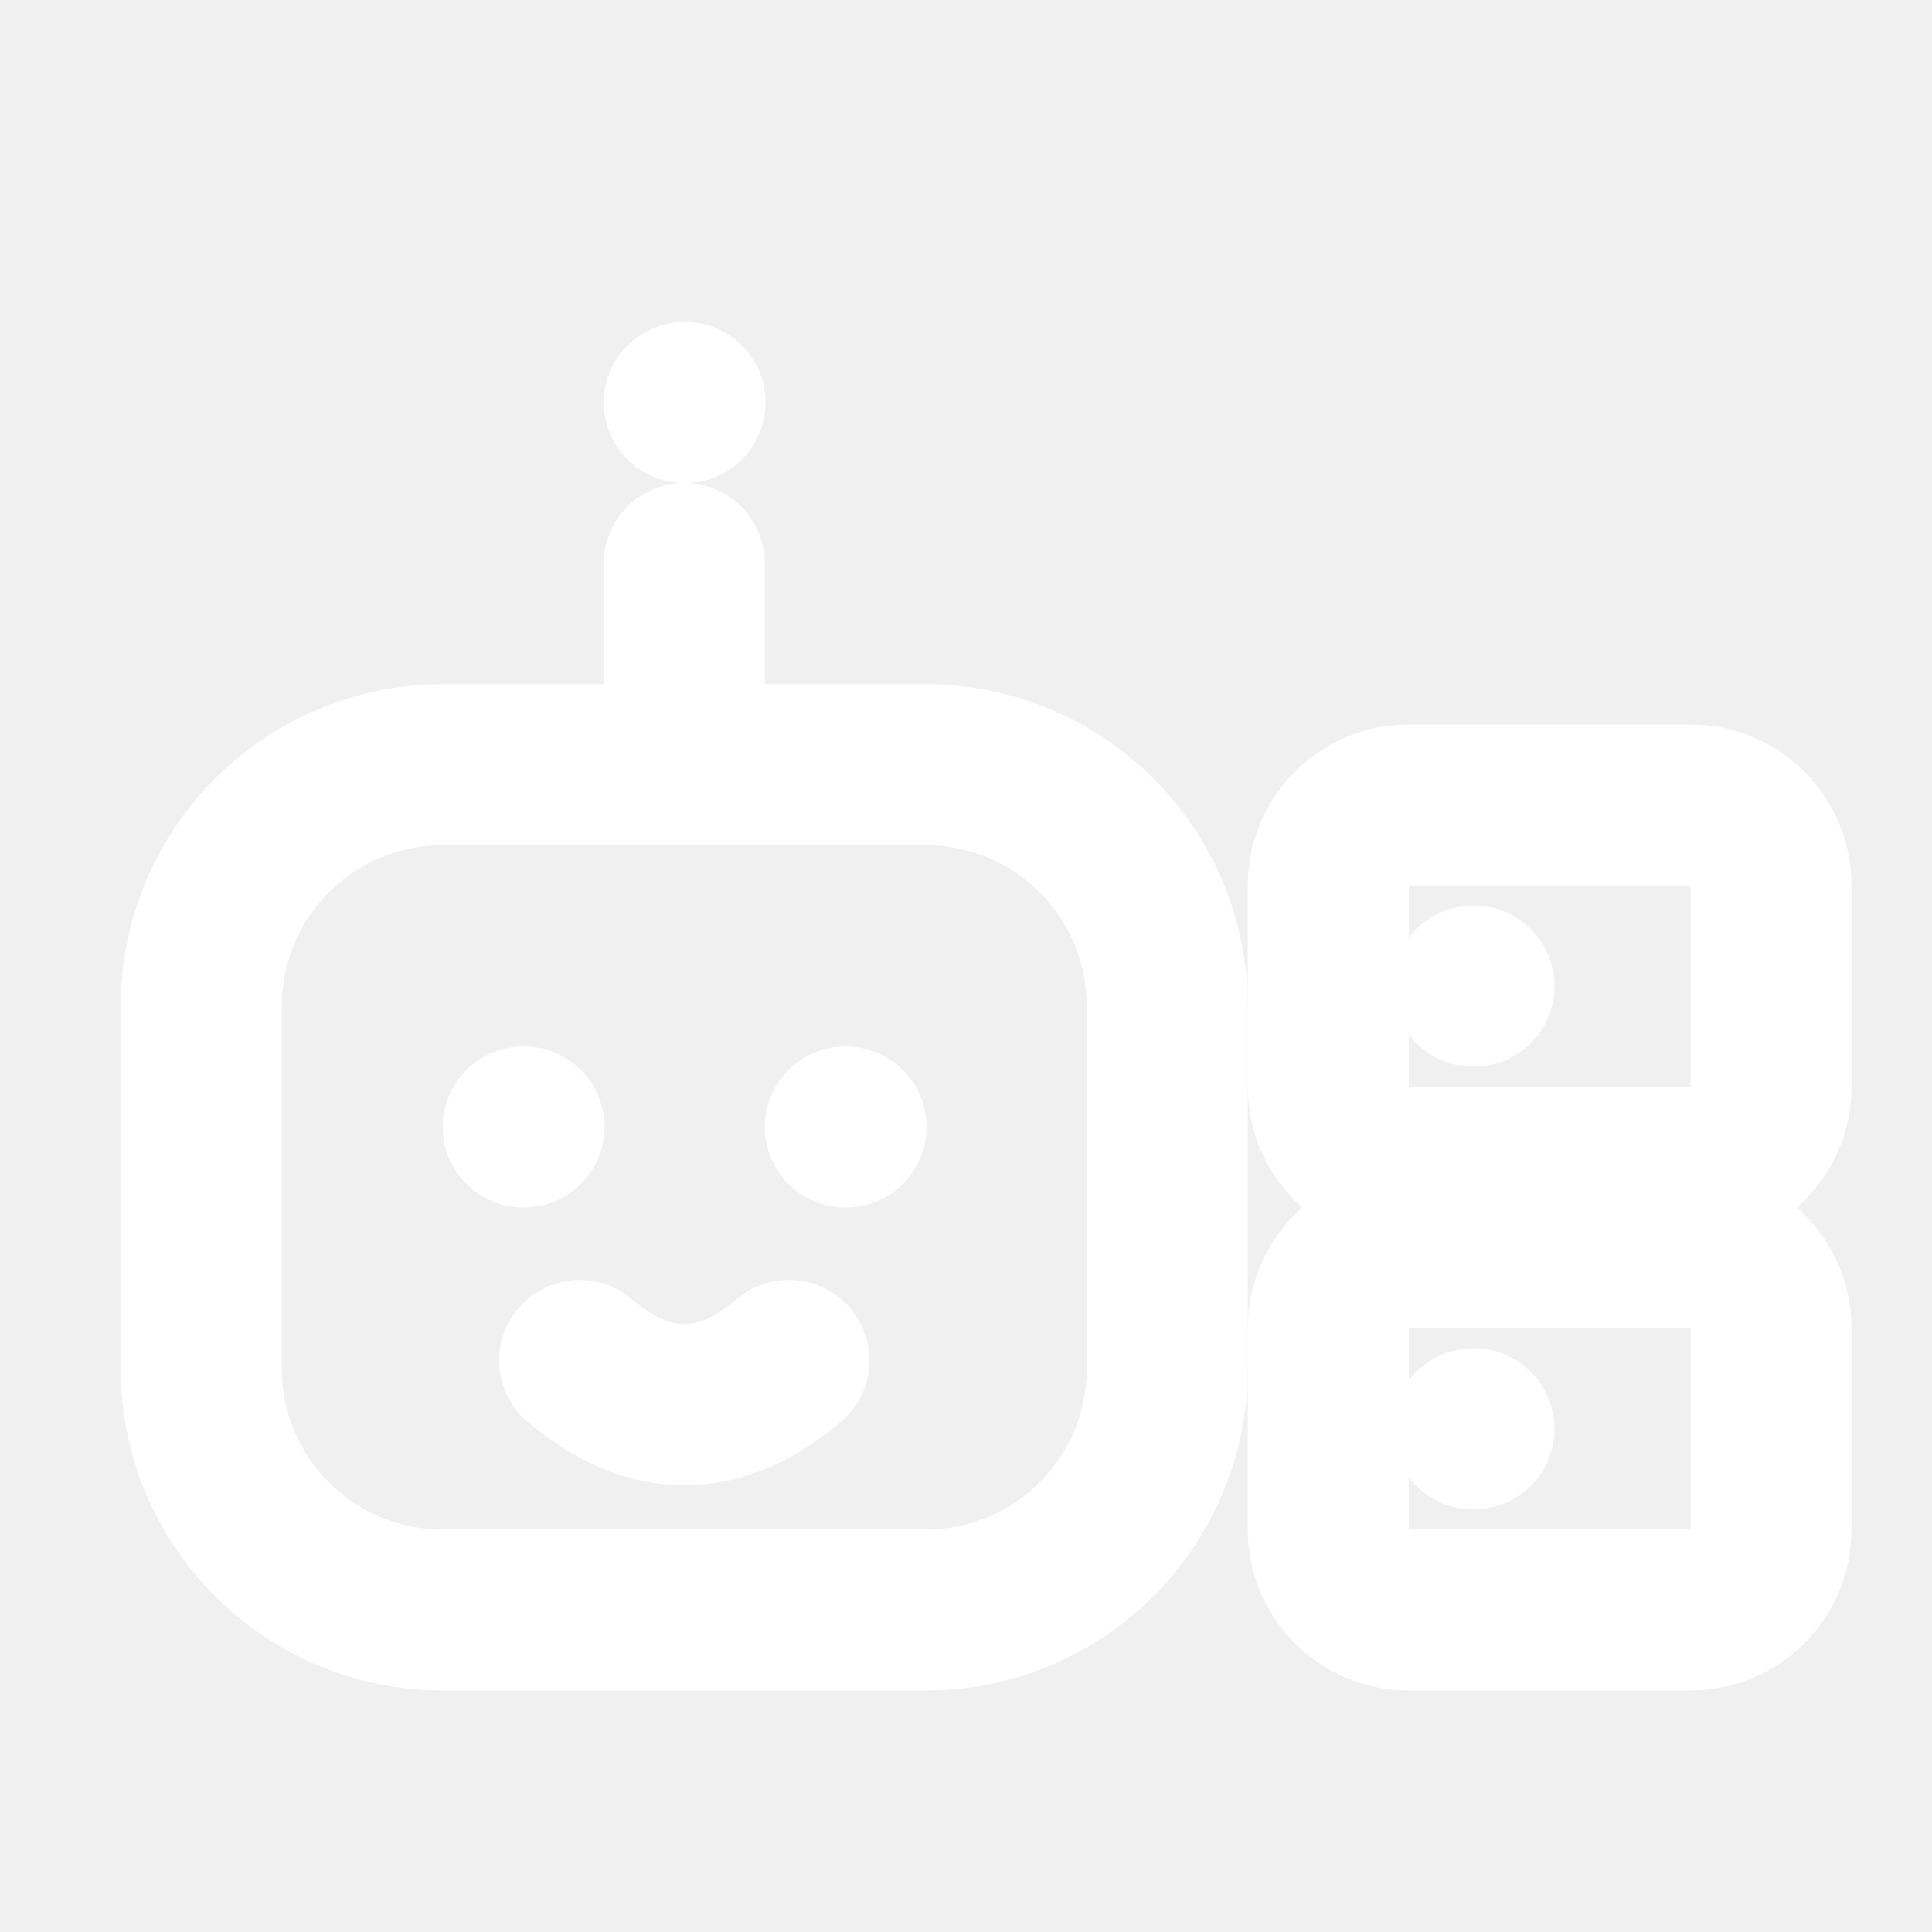
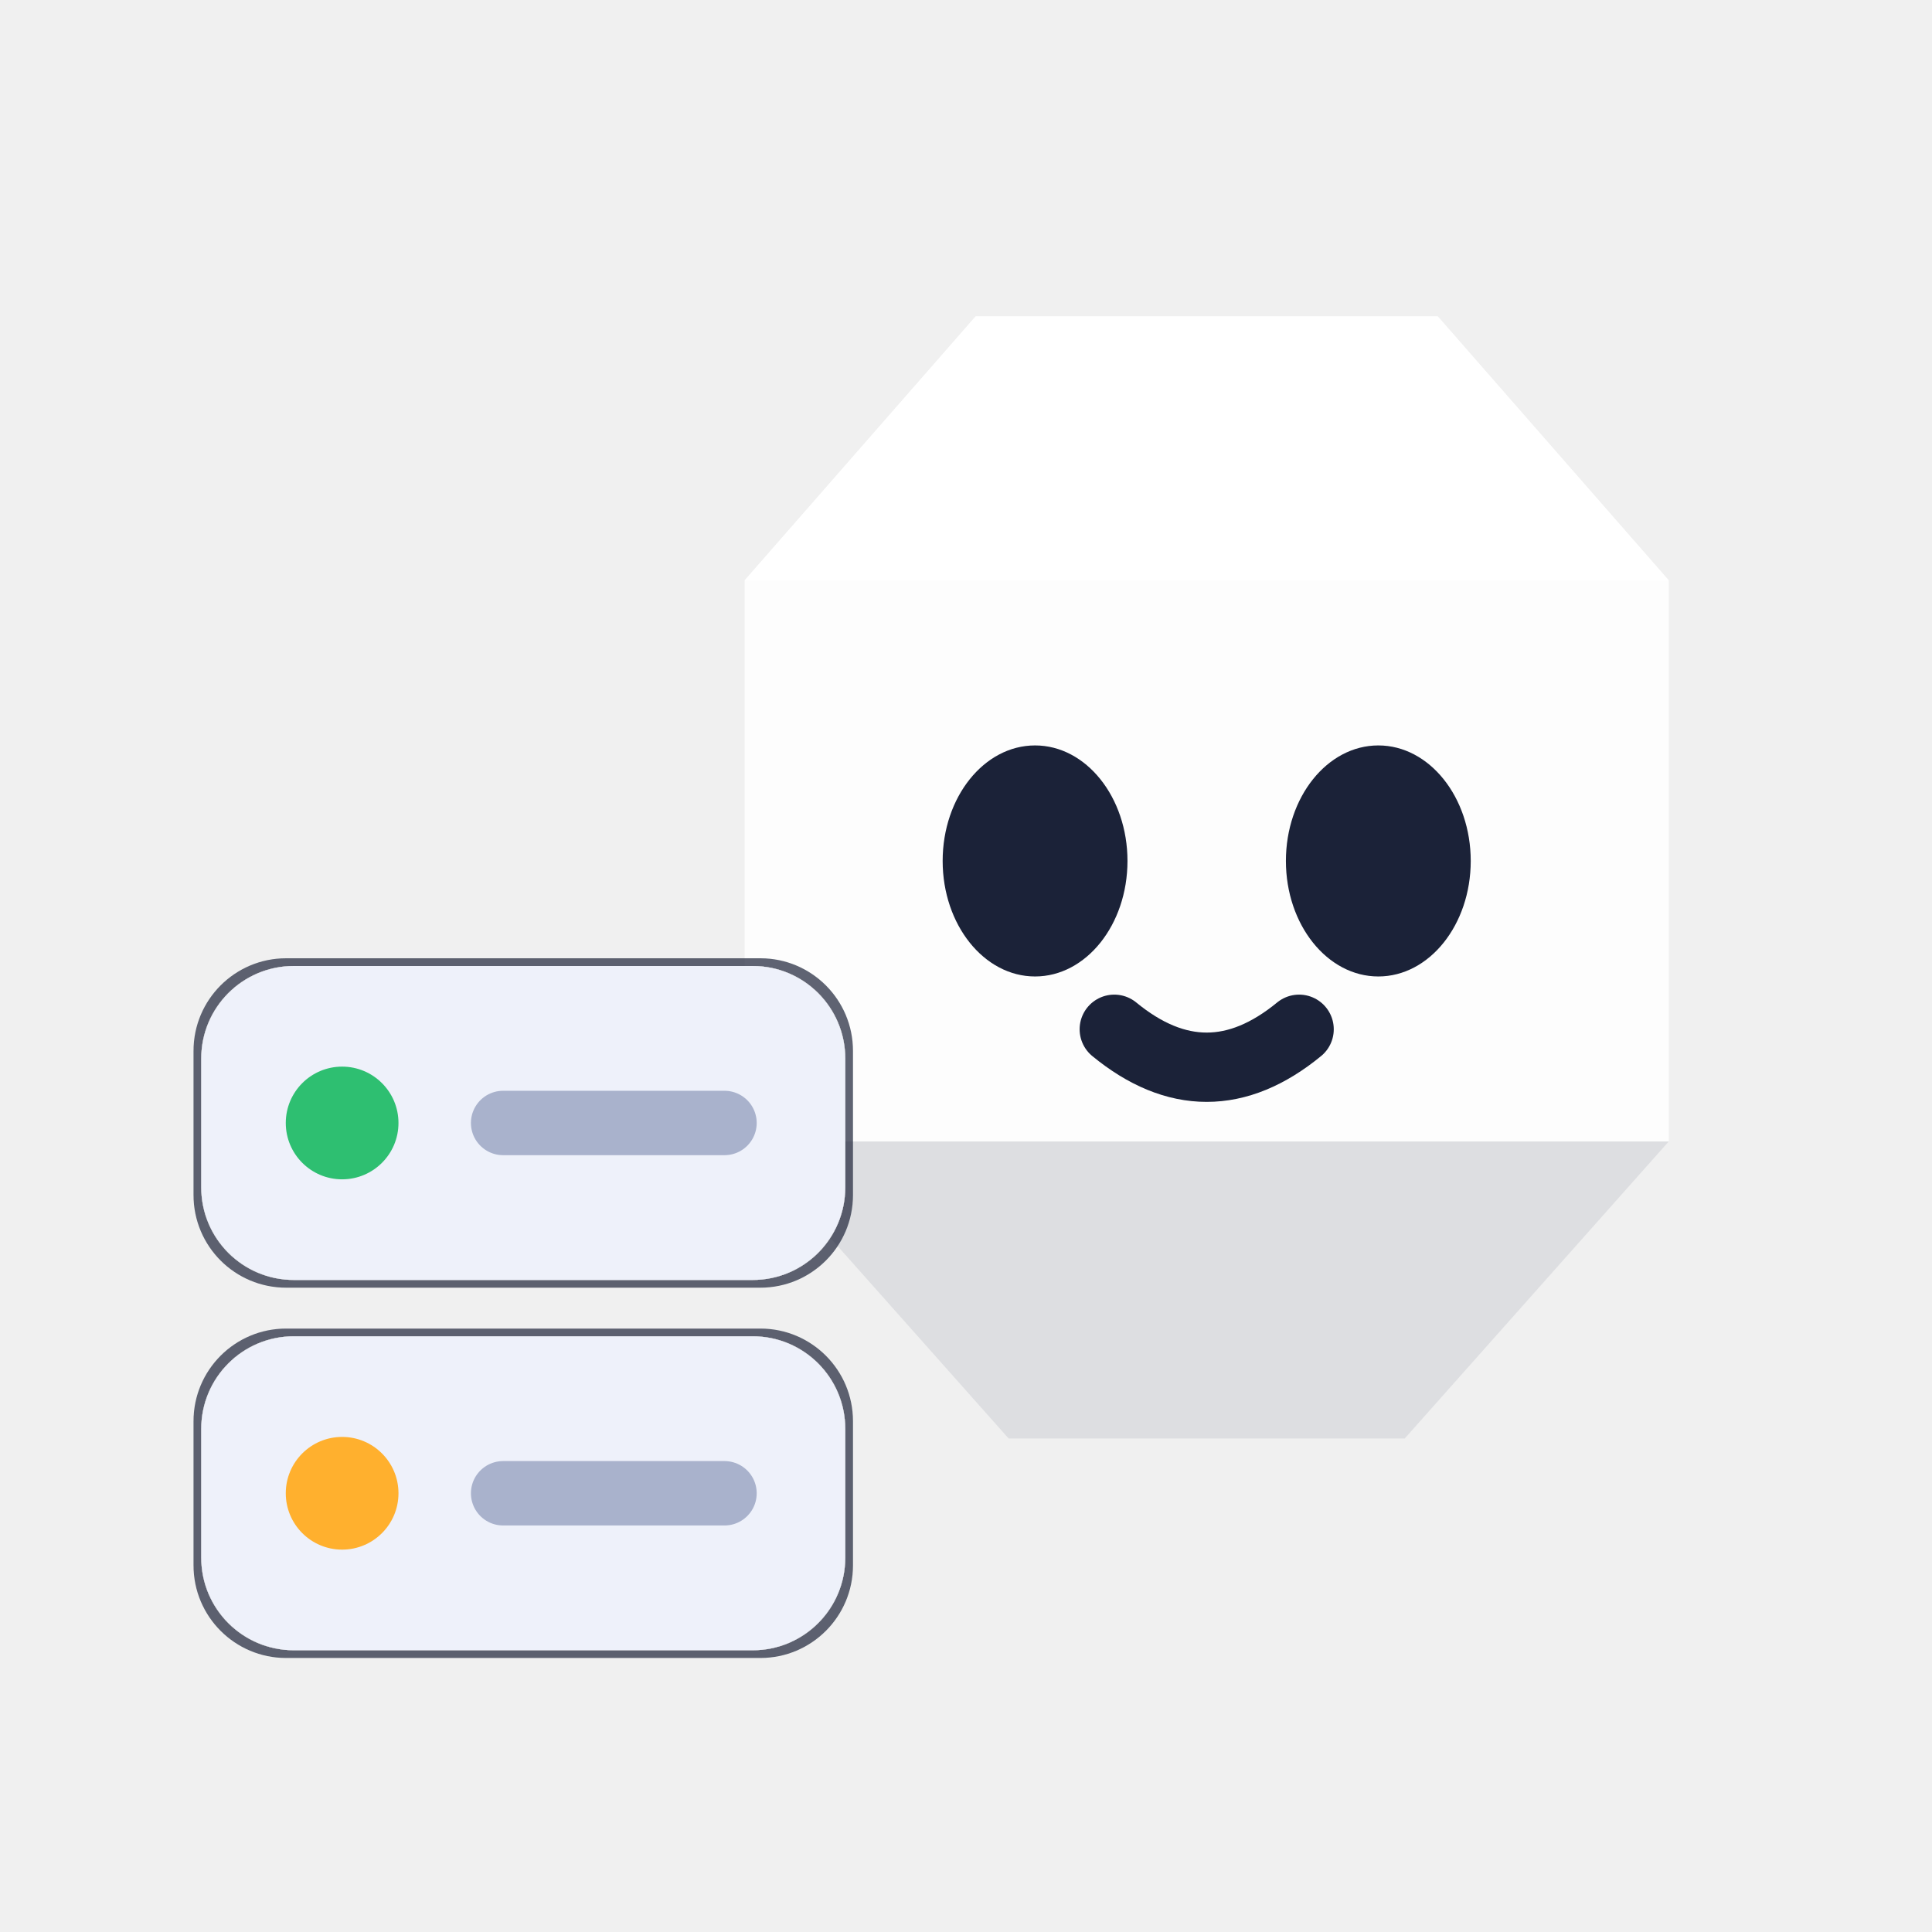
- <svg xmlns="http://www.w3.org/2000/svg" width="24" height="24" viewBox="0 0 24 24" fill="none" stroke="#ffffff" stroke-width="2" stroke-linecap="round" stroke-linejoin="round">
-   <rect x="2.5" y="9.5" width="12" height="10.5" rx="3" />
-   <path d="M6.5 14h.01M10.5 14h.01" />
-   <path d="M7.2 16.9q1.3 1.1 2.6 0" />
-   <path d="M8.5 9.5V7M8.5 5h.01" />
-   <rect x="16.5" y="10" width="5.5" height="4.5" rx="1" />
-   <rect x="16.5" y="15.5" width="5.5" height="4.5" rx="1" />
-   <path d="M18.3 12.25h.01M18.3 17.75h.01" />
+ <svg xmlns="http://www.w3.org/2000/svg" width="48" height="48" viewBox="0 0 48 48">
+   <defs>
+     <filter id="edge" x="-20%" y="-20%" width="140%" height="140%">
+       <feMorphology in="SourceAlpha" operator="dilate" radius="1.3" result="spread" />
+       <feFlood flood-color="#1B2238" flood-opacity=".7" result="dark" />
+       <feComposite in="dark" in2="spread" operator="in" />
+       <feMerge>
+         <feMergeNode />
+         <feMergeNode in="SourceGraphic" />
+       </feMerge>
+     </filter>
+   </defs>
+   <g transform="translate(10.3 1.3) scale(.82)">
+     <path d="M17 8h14l7 8v17l-8 9H18l-8-9V16z" fill="#fff" fill-opacity=".86" />
+     <path d="M17 8h14l7 8H10z" fill="#fff" />
+     <path d="M10 33h28l-8 9H18z" fill="#1B2238" fill-opacity=".14" />
+     <ellipse cx="18.8" cy="24.5" rx="2.8" ry="3.5" fill="#1B2238" />
+     <ellipse cx="29.2" cy="24.5" rx="2.8" ry="3.5" fill="#1B2238" />
+     <path d="M21.2 29.6q2.8 2.3 5.6 0" fill="none" stroke="#1B2238" stroke-width="2.1" stroke-linecap="round" />
+   </g>
+   <g filter="url(#edge)">
+     <g transform="translate(-25 -4)">
+       <rect x="30" y="28" width="16" height="7.8" rx="2.3" fill="#EEF1FA" />
+       <rect x="30" y="37.2" width="16" height="7.8" rx="2.3" fill="#EEF1FA" />
+       <circle cx="33.5" cy="31.9" r="1.4" fill="#2FBF71" />
+       <circle cx="33.5" cy="41.1" r="1.4" fill="#FFB02E" />
+       <path d="M37.5 31.900h5.500M37.5 41.100h5.5" stroke="#A9B2CC" stroke-width="1.6" stroke-linecap="round" />
+     </g>
+   </g>
</svg>
